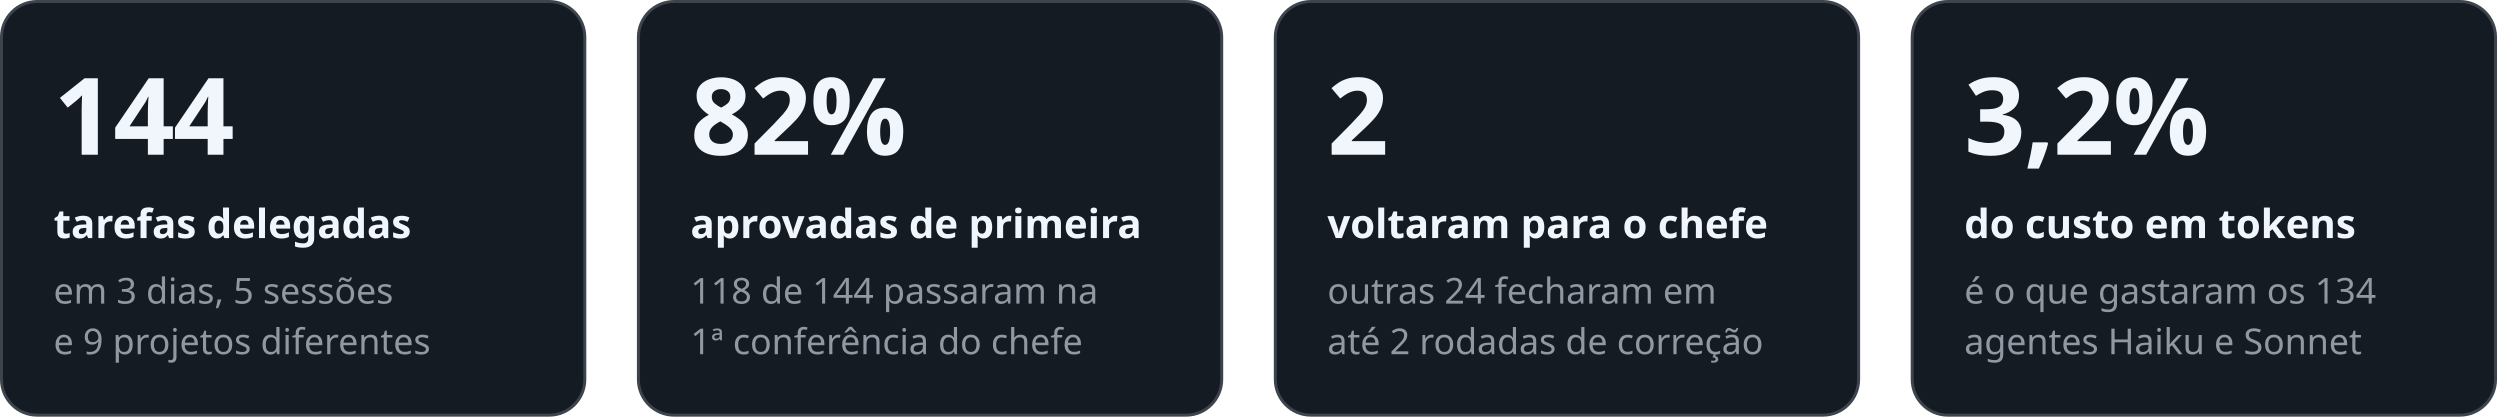
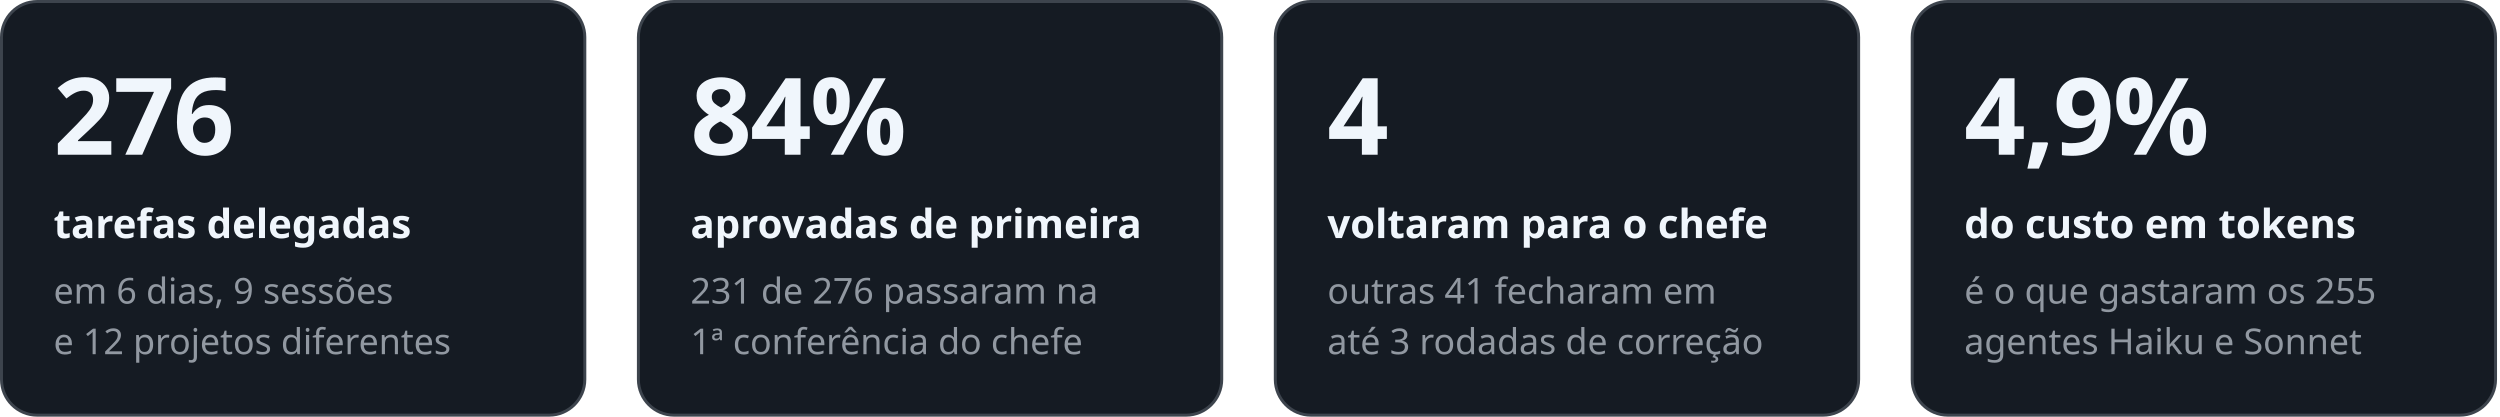
- <svg xmlns="http://www.w3.org/2000/svg" viewBox="0 0 840 140" width="840" height="140" role="img" aria-label="144 tarefas delegadas, 82% aprovadas de primeira, 2 voltaram para o chefe, 3,2% do custo nos agentes Haiku e Sonnet" font-family="-apple-system,BlinkMacSystemFont,'Segoe UI','Noto Sans',Helvetica,Arial,sans-serif">
+ <svg xmlns="http://www.w3.org/2000/svg" viewBox="0 0 840 140" width="840" height="140" role="img" aria-label="276 tarefas delegadas, 84% aprovadas de primeira, 4 voltaram para o chefe, 4,9% do custo nos agentes Haiku e Sonnet" font-family="-apple-system,BlinkMacSystemFont,'Segoe UI','Noto Sans',Helvetica,Arial,sans-serif">
  <rect x="0.5" y="0.5" width="196" height="139" rx="12" fill="#151b23" stroke="#3d444d" />
-   <text x="18" y="52" font-size="36" fill="#f0f6fc" font-weight="700" text-anchor="start" letter-spacing="-0.5">144</text>
+   <text x="18" y="52" font-size="36" fill="#f0f6fc" font-weight="700" text-anchor="start" letter-spacing="-0.5">276</text>
  <text x="18" y="80" font-size="13.5" fill="#f0f6fc" font-weight="600" text-anchor="start">tarefas delegadas</text>
-   <text x="18" y="102" font-size="12" fill="#9198a1" font-weight="400" text-anchor="start">em 3 dias, 5 sessões</text>
-   <text x="18" y="119" font-size="12" fill="#9198a1" font-weight="400" text-anchor="start">e 9 projetos diferentes</text>
+   <text x="18" y="102" font-size="12" fill="#9198a1" font-weight="400" text-anchor="start">em 6 dias, 9 sessões</text>
+   <text x="18" y="119" font-size="12" fill="#9198a1" font-weight="400" text-anchor="start">e 12 projetos diferentes</text>
  <rect x="214.5" y="0.5" width="196" height="139" rx="12" fill="#151b23" stroke="#3d444d" />
-   <text x="232" y="52" font-size="36" fill="#f0f6fc" font-weight="700" text-anchor="start" letter-spacing="-0.5">82%</text>
+   <text x="232" y="52" font-size="36" fill="#f0f6fc" font-weight="700" text-anchor="start" letter-spacing="-0.5">84%</text>
  <text x="232" y="80" font-size="13.5" fill="#f0f6fc" font-weight="600" text-anchor="start">aprovadas de primeira</text>
-   <text x="232" y="102" font-size="12" fill="#9198a1" font-weight="400" text-anchor="start">118 de 144 passaram na</text>
+   <text x="232" y="102" font-size="12" fill="#9198a1" font-weight="400" text-anchor="start">231 de 276 passaram na</text>
  <text x="232" y="119" font-size="12" fill="#9198a1" font-weight="400" text-anchor="start">1ª conferência do chefe</text>
  <rect x="428.5" y="0.5" width="196" height="139" rx="12" fill="#151b23" stroke="#3d444d" />
-   <text x="446" y="52" font-size="36" fill="#f0f6fc" font-weight="700" text-anchor="start" letter-spacing="-0.5">2</text>
+   <text x="446" y="52" font-size="36" fill="#f0f6fc" font-weight="700" text-anchor="start" letter-spacing="-0.5">4</text>
  <text x="446" y="80" font-size="13.5" fill="#f0f6fc" font-weight="600" text-anchor="start">voltaram para o chefe</text>
-   <text x="446" y="102" font-size="12" fill="#9198a1" font-weight="400" text-anchor="start">outras 24 fecharam em</text>
-   <text x="446" y="119" font-size="12" fill="#9198a1" font-weight="400" text-anchor="start">até 2 rodadas de correção</text>
+   <text x="446" y="102" font-size="12" fill="#9198a1" font-weight="400" text-anchor="start">outras 41 fecharam em</text>
+   <text x="446" y="119" font-size="12" fill="#9198a1" font-weight="400" text-anchor="start">até 3 rodadas de correção</text>
  <rect x="642.5" y="0.5" width="196" height="139" rx="12" fill="#151b23" stroke="#3d444d" />
-   <text x="660" y="52" font-size="36" fill="#f0f6fc" font-weight="700" text-anchor="start" letter-spacing="-0.5">3,2%</text>
+   <text x="660" y="52" font-size="36" fill="#f0f6fc" font-weight="700" text-anchor="start" letter-spacing="-0.5">4,9%</text>
  <text x="660" y="80" font-size="13.5" fill="#f0f6fc" font-weight="600" text-anchor="start">do custo em tokens</text>
-   <text x="660" y="102" font-size="12" fill="#9198a1" font-weight="400" text-anchor="start">é o que gastaram os 134</text>
+   <text x="660" y="102" font-size="12" fill="#9198a1" font-weight="400" text-anchor="start">é o que gastaram os 255</text>
  <text x="660" y="119" font-size="12" fill="#9198a1" font-weight="400" text-anchor="start">agentes Haiku e Sonnet</text>
</svg>
